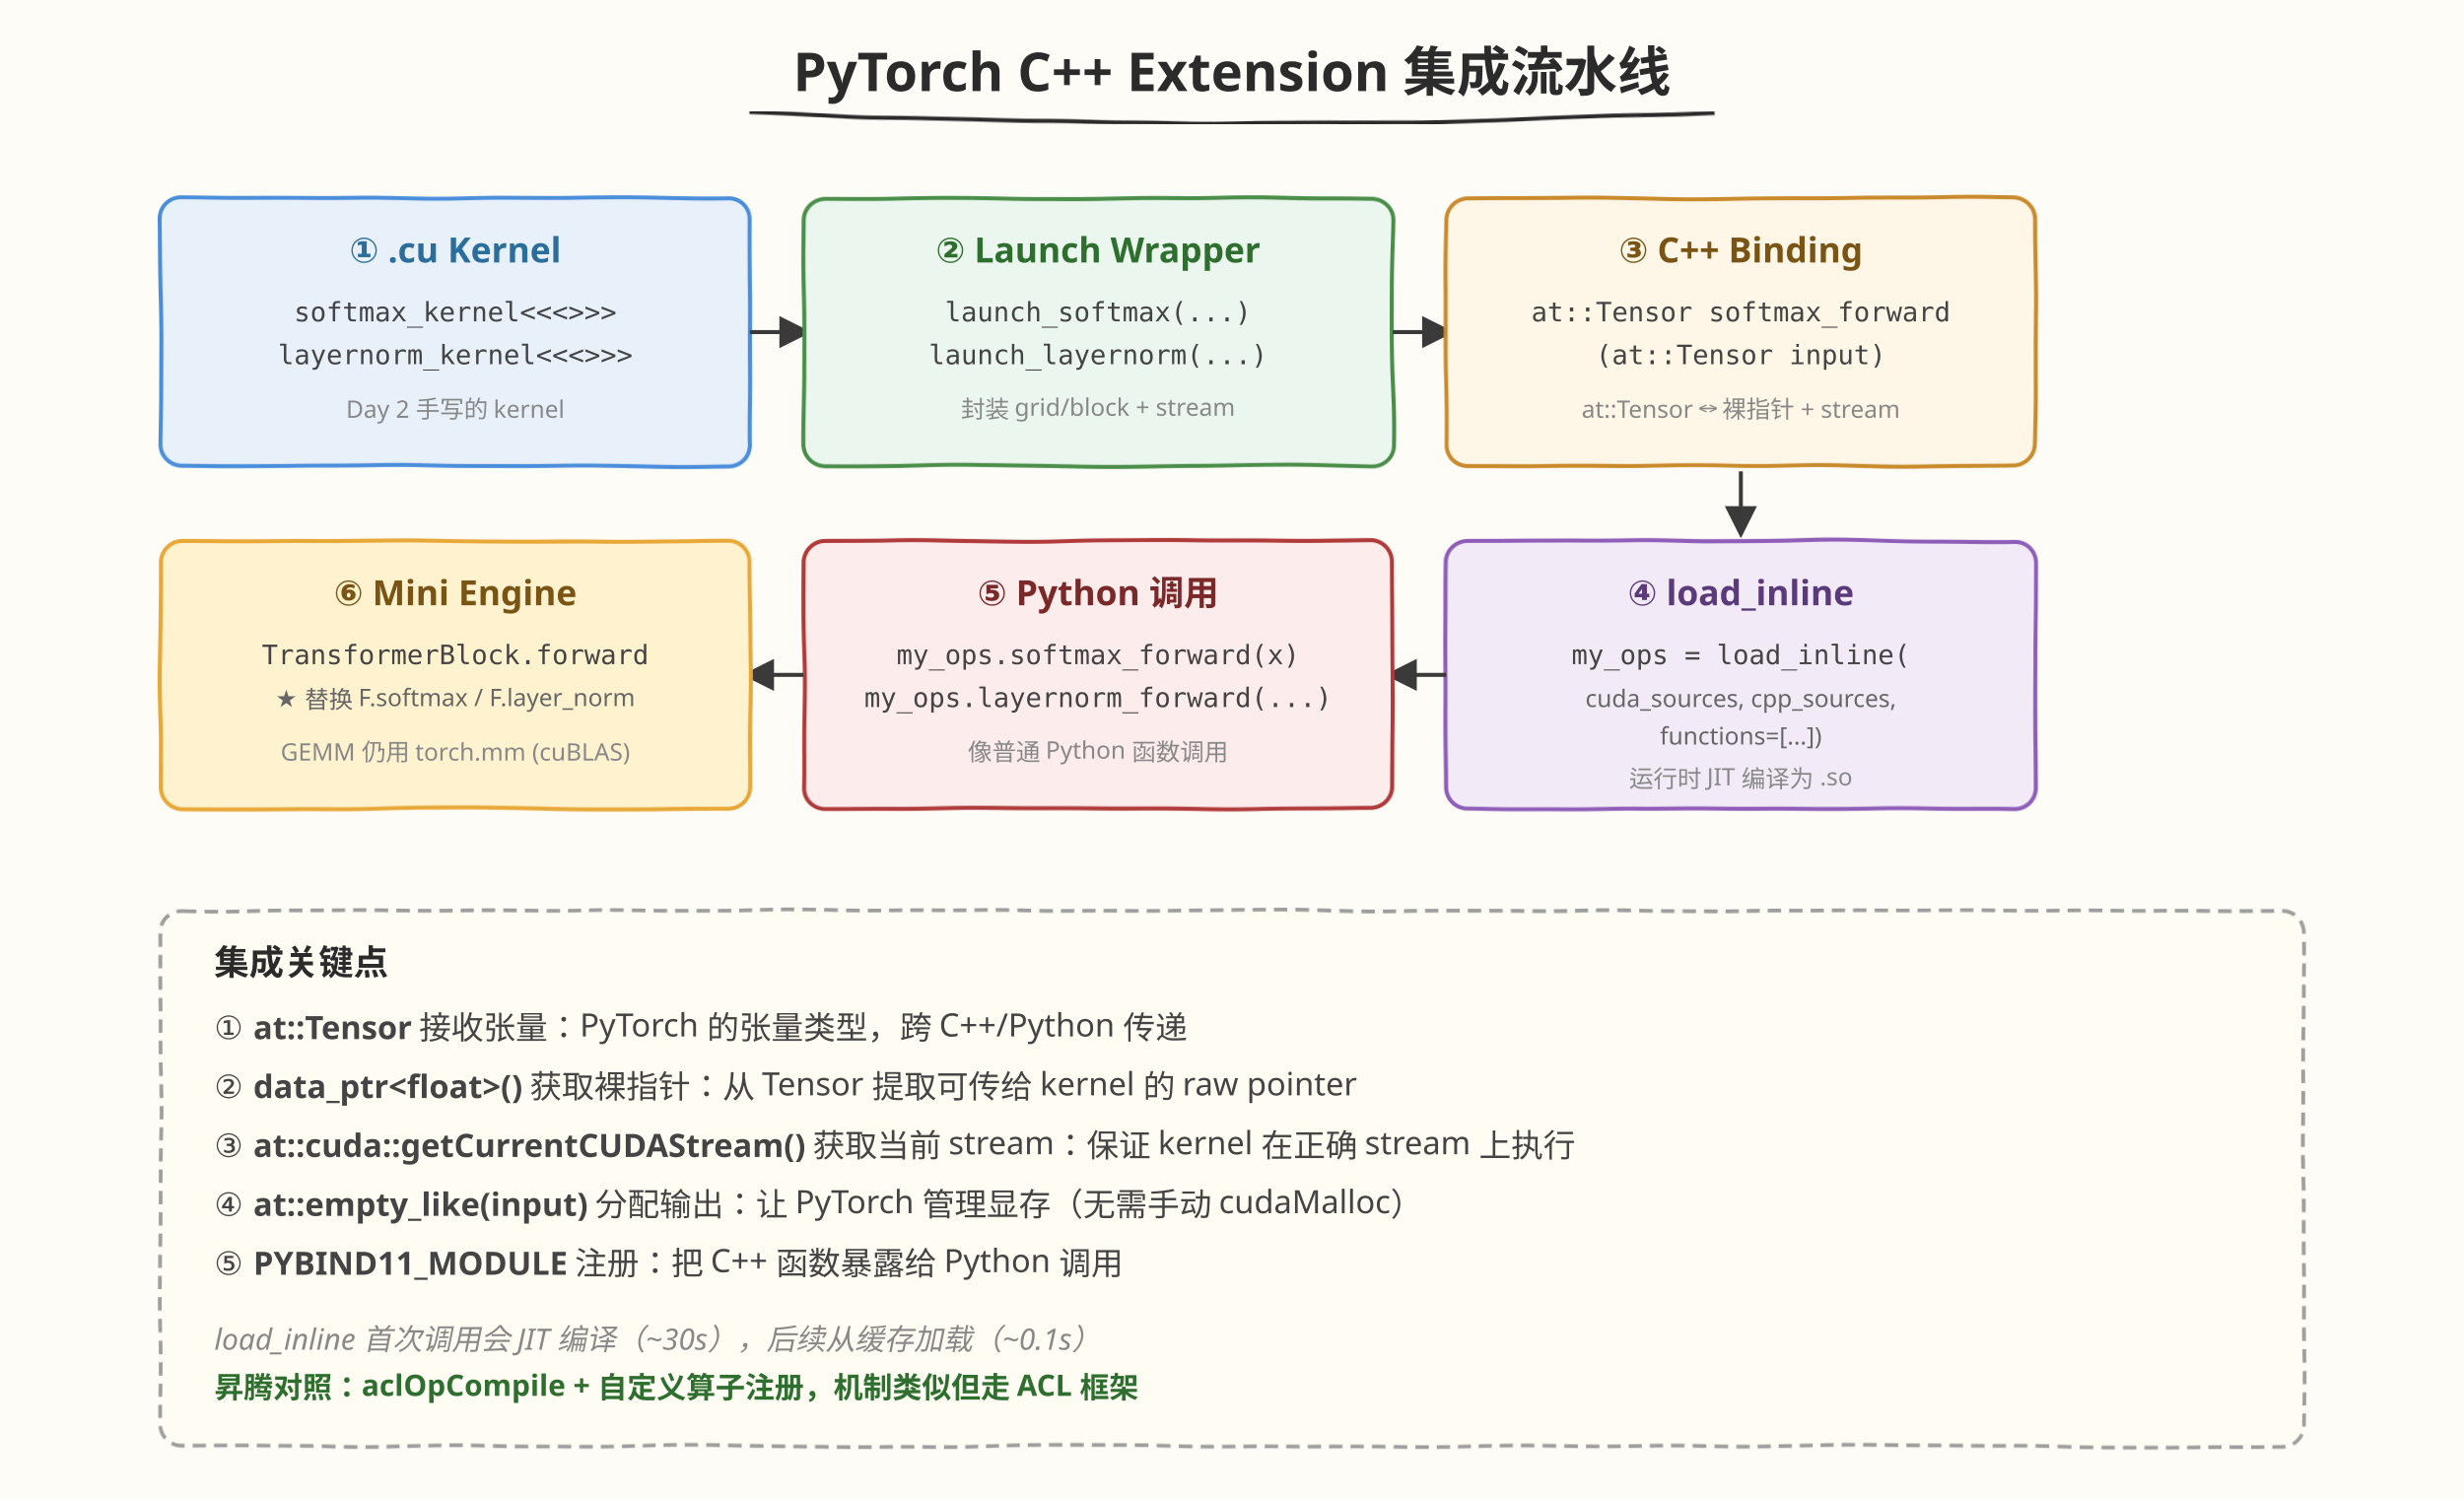
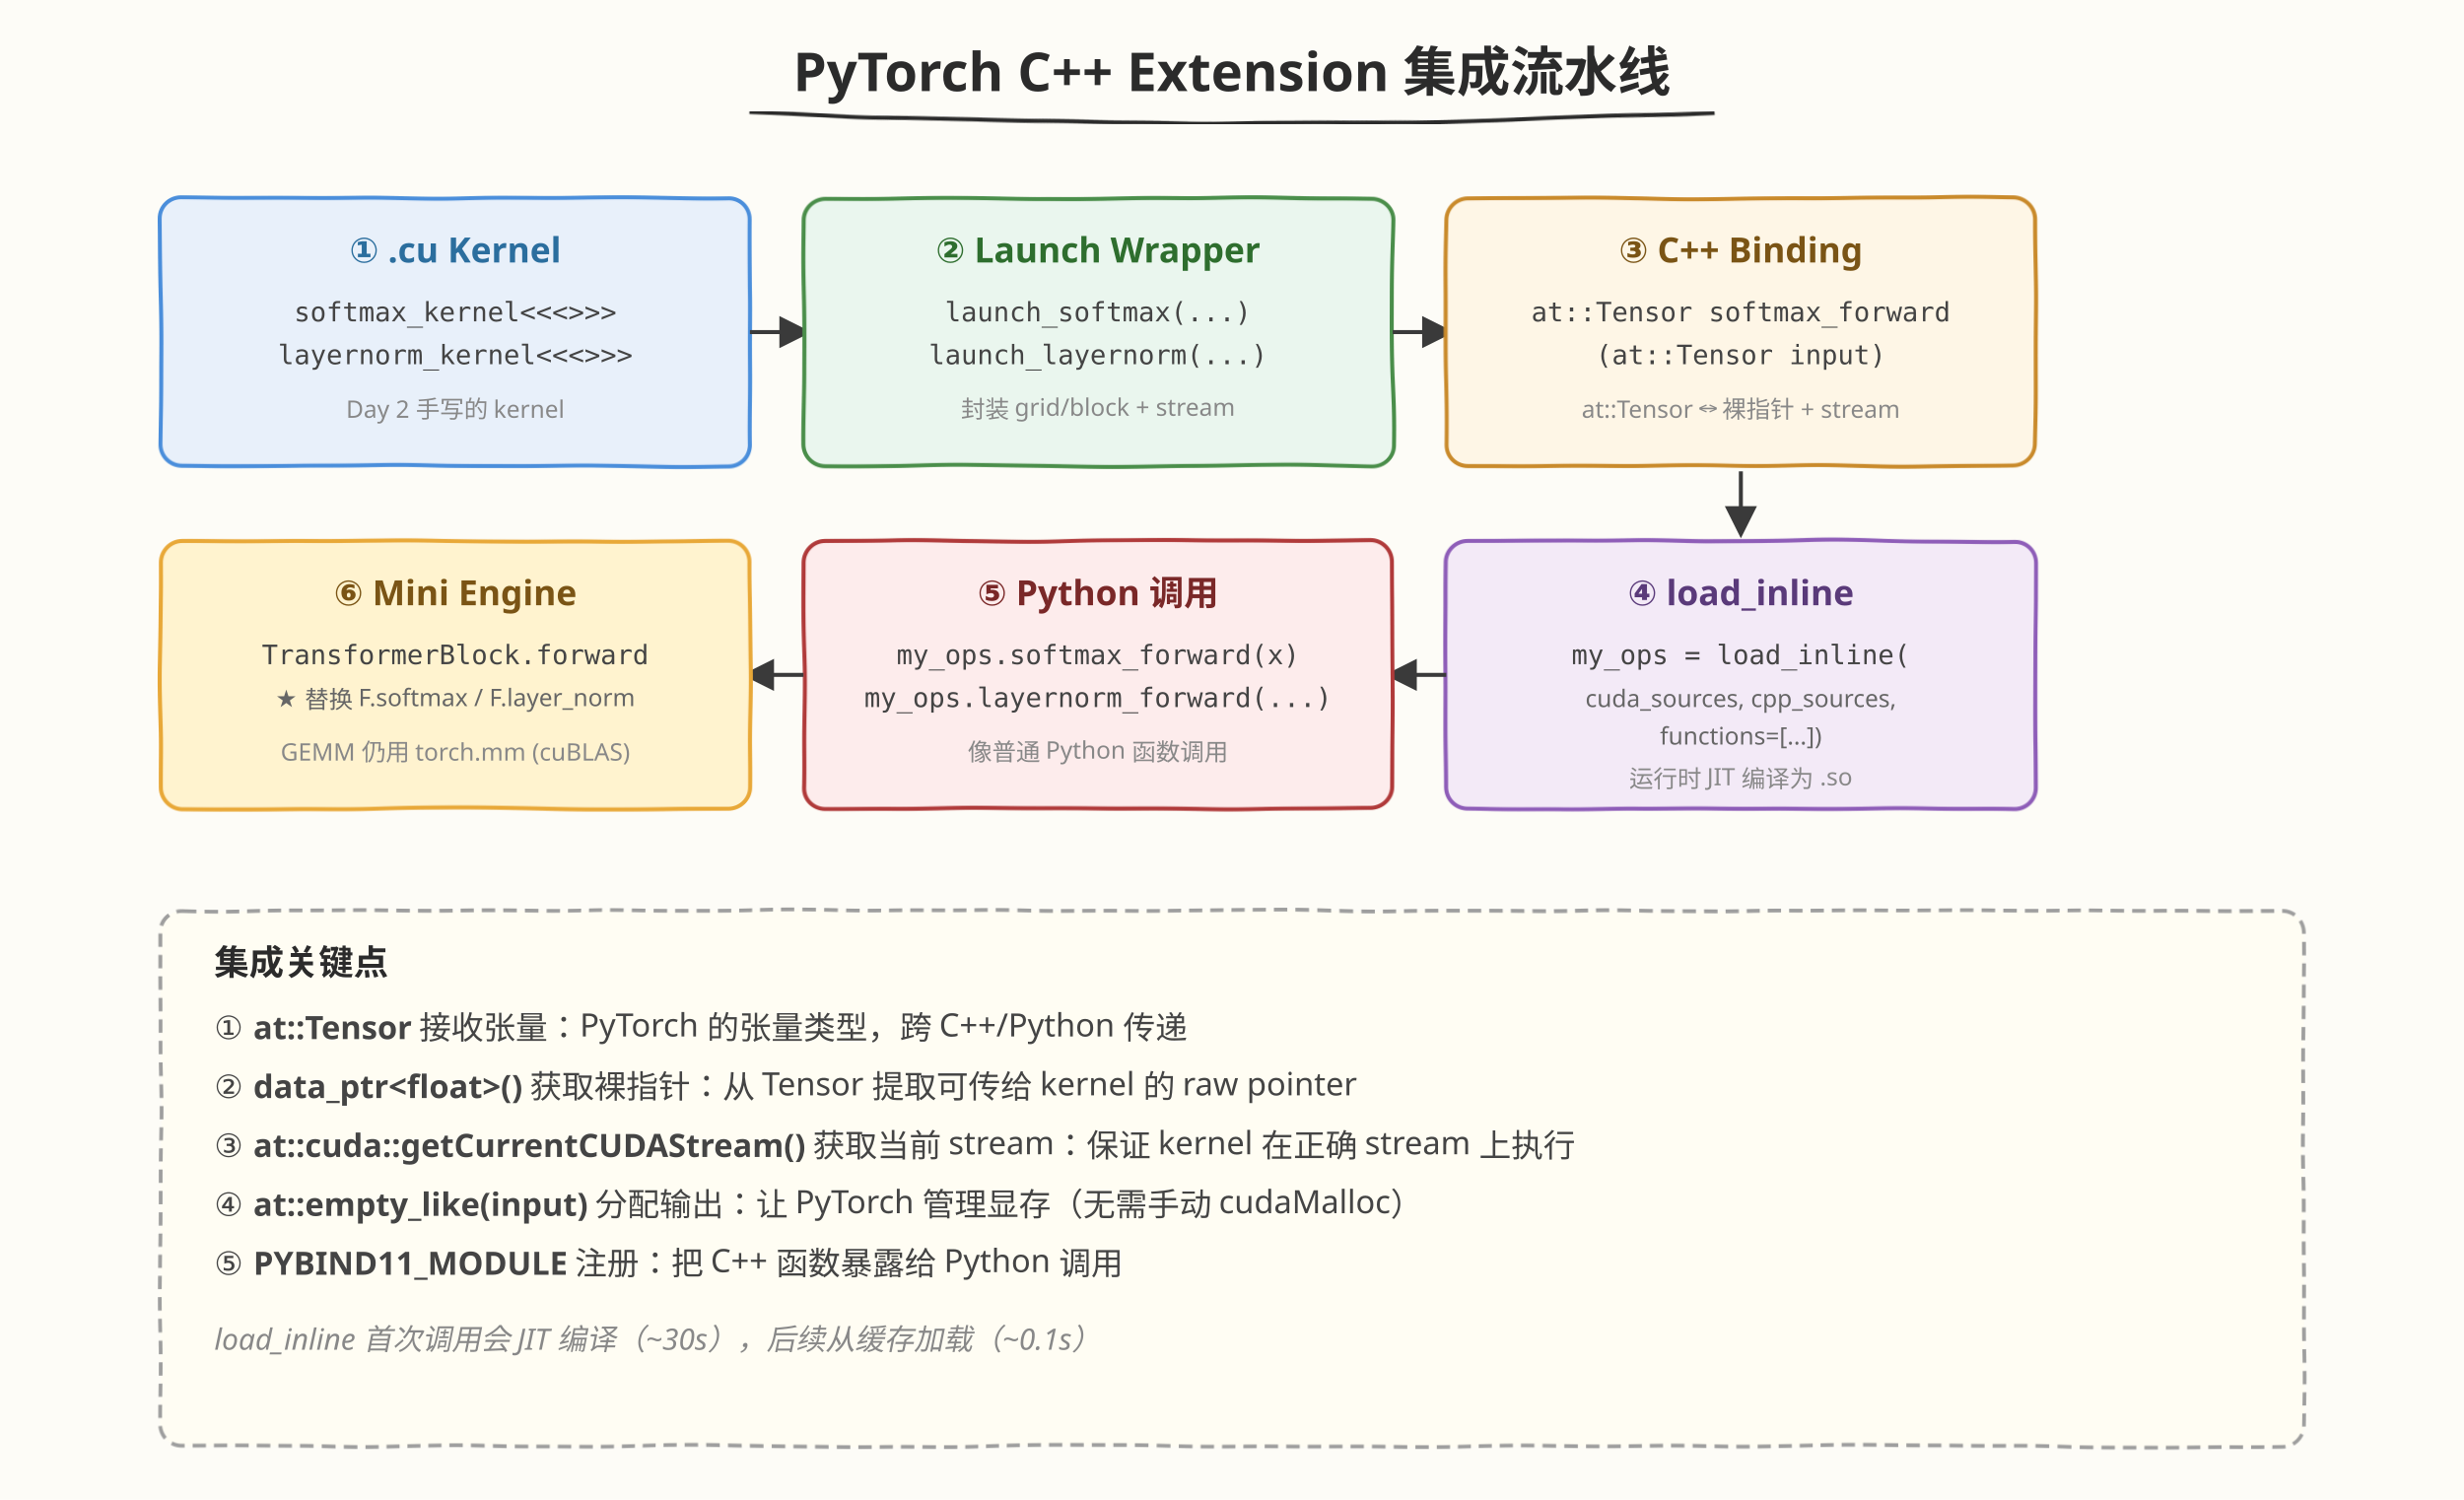
<svg xmlns="http://www.w3.org/2000/svg" width="920" height="560" viewBox="0 0 920 560" font-family="'Comic Sans MS','Marker Felt','Segoe UI',cursive">
  <defs>
    <filter id="sk" x="-3%" y="-3%" width="106%" height="106%">
      <feTurbulence type="fractalNoise" baseFrequency="0.018" numOctaves="2" seed="29" result="n" />
      <feDisplacementMap in="SourceGraphic" in2="n" scale="1.8" />
    </filter>
    <marker id="ar" markerWidth="8" markerHeight="8" refX="6" refY="4" orient="auto">
      <path d="M0,0 L8,4 L0,8 z" fill="#3a3a3a" />
    </marker>
  </defs>
  <rect width="920" height="560" fill="#fdfcf7" />
  <text x="460" y="34" text-anchor="middle" font-size="20" font-weight="bold" fill="#2b2b2b">PyTorch C++ Extension 集成流水线</text>
  <path d="M 280 42 Q 460 50 640 42" stroke="#2b2b2b" stroke-width="1.5" fill="none" filter="url(#sk)" />
  <g filter="url(#sk)">
    <rect x="60" y="74" width="220" height="100" rx="8" fill="#e8f0fa" stroke="#4a8edb" stroke-width="1.5" />
  </g>
  <text x="170" y="98" text-anchor="middle" font-size="13" font-weight="bold" fill="#2b6e9e">① .cu Kernel</text>
  <text x="170" y="120" text-anchor="middle" font-size="10" fill="#444" font-family="monospace">softmax_kernel&lt;&lt;&lt;&gt;&gt;&gt;</text>
  <text x="170" y="136" text-anchor="middle" font-size="10" fill="#444" font-family="monospace">layernorm_kernel&lt;&lt;&lt;&gt;&gt;&gt;</text>
  <text x="170" y="156" text-anchor="middle" font-size="9" fill="#888">Day 2 手写的 kernel</text>
  <path d="M 280 124 L 300 124" stroke="#3a3a3a" stroke-width="1.5" fill="none" marker-end="url(#ar)" />
  <g filter="url(#sk)">
    <rect x="300" y="74" width="220" height="100" rx="8" fill="#eaf6ee" stroke="#4a8e4a" stroke-width="1.5" />
  </g>
  <text x="410" y="98" text-anchor="middle" font-size="13" font-weight="bold" fill="#2e6e2e">② Launch Wrapper</text>
  <text x="410" y="120" text-anchor="middle" font-size="10" fill="#444" font-family="monospace">launch_softmax(...)</text>
  <text x="410" y="136" text-anchor="middle" font-size="10" fill="#444" font-family="monospace">launch_layernorm(...)</text>
  <text x="410" y="156" text-anchor="middle" font-size="9" fill="#888">封装 grid/block + stream</text>
  <path d="M 520 124 L 540 124" stroke="#3a3a3a" stroke-width="1.5" fill="none" marker-end="url(#ar)" />
  <g filter="url(#sk)">
    <rect x="540" y="74" width="220" height="100" rx="8" fill="#fef6e6" stroke="#c98a2b" stroke-width="1.5" />
  </g>
  <text x="650" y="98" text-anchor="middle" font-size="13" font-weight="bold" fill="#7a5415">③ C++ Binding</text>
  <text x="650" y="120" text-anchor="middle" font-size="10" fill="#444" font-family="monospace">at::Tensor softmax_forward</text>
  <text x="650" y="136" text-anchor="middle" font-size="10" fill="#444" font-family="monospace">(at::Tensor input)</text>
  <text x="650" y="156" text-anchor="middle" font-size="9" fill="#888">at::Tensor ↔ 裸指针 + stream</text>
  <path d="M 650 176 L 650 198" stroke="#3a3a3a" stroke-width="1.5" fill="none" marker-end="url(#ar)" />
  <g filter="url(#sk)">
    <rect x="540" y="202" width="220" height="100" rx="8" fill="#f3eaf7" stroke="#8e5db8" stroke-width="1.5" />
  </g>
  <text x="650" y="226" text-anchor="middle" font-size="13" font-weight="bold" fill="#5a3a7a">④ load_inline</text>
  <text x="650" y="248" text-anchor="middle" font-size="10" fill="#444" font-family="monospace">my_ops = load_inline(</text>
  <text x="650" y="264" text-anchor="middle" font-size="9" fill="#666">  cuda_sources, cpp_sources,</text>
  <text x="650" y="278" text-anchor="middle" font-size="9" fill="#666">  functions=[...])</text>
  <text x="650" y="294" text-anchor="middle" font-size="9" fill="#888">运行时 JIT 编译为 .so</text>
  <path d="M 540 252 L 520 252" stroke="#3a3a3a" stroke-width="1.5" fill="none" marker-end="url(#ar)" />
  <g filter="url(#sk)">
    <rect x="300" y="202" width="220" height="100" rx="8" fill="#fdecec" stroke="#b03a3a" stroke-width="1.5" />
  </g>
  <text x="410" y="226" text-anchor="middle" font-size="13" font-weight="bold" fill="#7a2828">⑤ Python 调用</text>
  <text x="410" y="248" text-anchor="middle" font-size="10" fill="#444" font-family="monospace">my_ops.softmax_forward(x)</text>
  <text x="410" y="264" text-anchor="middle" font-size="10" fill="#444" font-family="monospace">my_ops.layernorm_forward(...)</text>
  <text x="410" y="284" text-anchor="middle" font-size="9" fill="#888">像普通 Python 函数调用</text>
  <path d="M 300 252 L 280 252" stroke="#3a3a3a" stroke-width="1.5" fill="none" marker-end="url(#ar)" />
  <g filter="url(#sk)">
    <rect x="60" y="202" width="220" height="100" rx="8" fill="#fff3cf" stroke="#e8a838" stroke-width="1.5" />
  </g>
  <text x="170" y="226" text-anchor="middle" font-size="13" font-weight="bold" fill="#7a5415">⑥ Mini Engine</text>
  <text x="170" y="248" text-anchor="middle" font-size="10" fill="#444" font-family="monospace">TransformerBlock.forward</text>
  <text x="170" y="264" text-anchor="middle" font-size="9" fill="#666">★ 替换 F.softmax / F.layer_norm</text>
  <text x="170" y="284" text-anchor="middle" font-size="9" fill="#888">GEMM 仍用 torch.mm (cuBLAS)</text>
  <g filter="url(#sk)">
    <rect x="60" y="340" width="800" height="200" rx="8" fill="#fffdf3" stroke="#9e9e9e" stroke-width="1.4" stroke-dasharray="5 3" />
  </g>
  <text x="80" y="364" font-size="13" font-weight="bold" fill="#2b2b2b">集成关键点</text>
  <text x="80" y="388" font-size="12" fill="#444">① <tspan font-weight="bold">at::Tensor</tspan> 接收张量：PyTorch 的张量类型，跨 C++/Python 传递</text>
  <text x="80" y="410" font-size="12" fill="#444">② <tspan font-weight="bold">data_ptr&lt;float&gt;()</tspan> 获取裸指针：从 Tensor 提取可传给 kernel 的 raw pointer</text>
  <text x="80" y="432" font-size="12" fill="#444">③ <tspan font-weight="bold">at::cuda::getCurrentCUDAStream()</tspan> 获取当前 stream：保证 kernel 在正确 stream 上执行</text>
  <text x="80" y="454" font-size="12" fill="#444">④ <tspan font-weight="bold">at::empty_like(input)</tspan> 分配输出：让 PyTorch 管理显存（无需手动 cudaMalloc）</text>
  <text x="80" y="476" font-size="12" fill="#444">⑤ <tspan font-weight="bold">PYBIND11_MODULE</tspan> 注册：把 C++ 函数暴露给 Python 调用</text>
  <text x="80" y="504" font-size="11" fill="#888" font-style="italic">load_inline 首次调用会 JIT 编译（~30s），后续从缓存加载（~0.1s）</text>
-   <text x="80" y="522" font-size="11" fill="#2e6e2e" font-weight="bold">昇腾对照：aclOpCompile + 自定义算子注册，机制类似但走 ACL 框架</text>
</svg>
